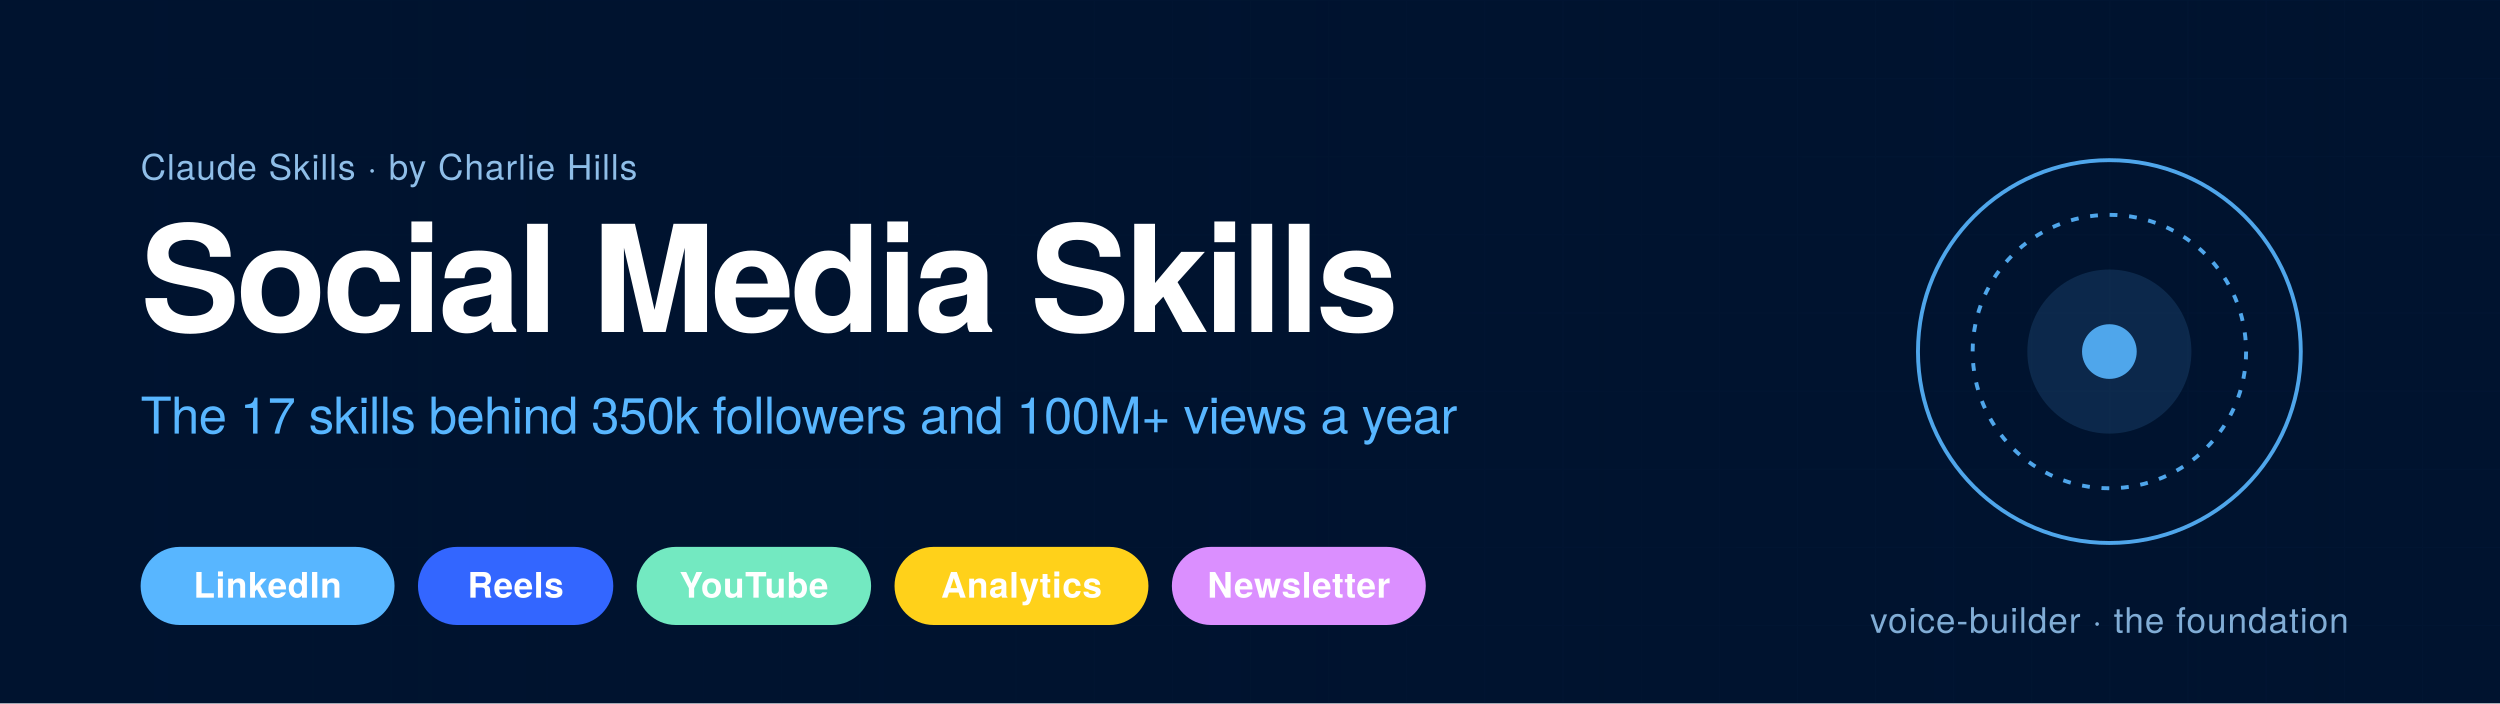
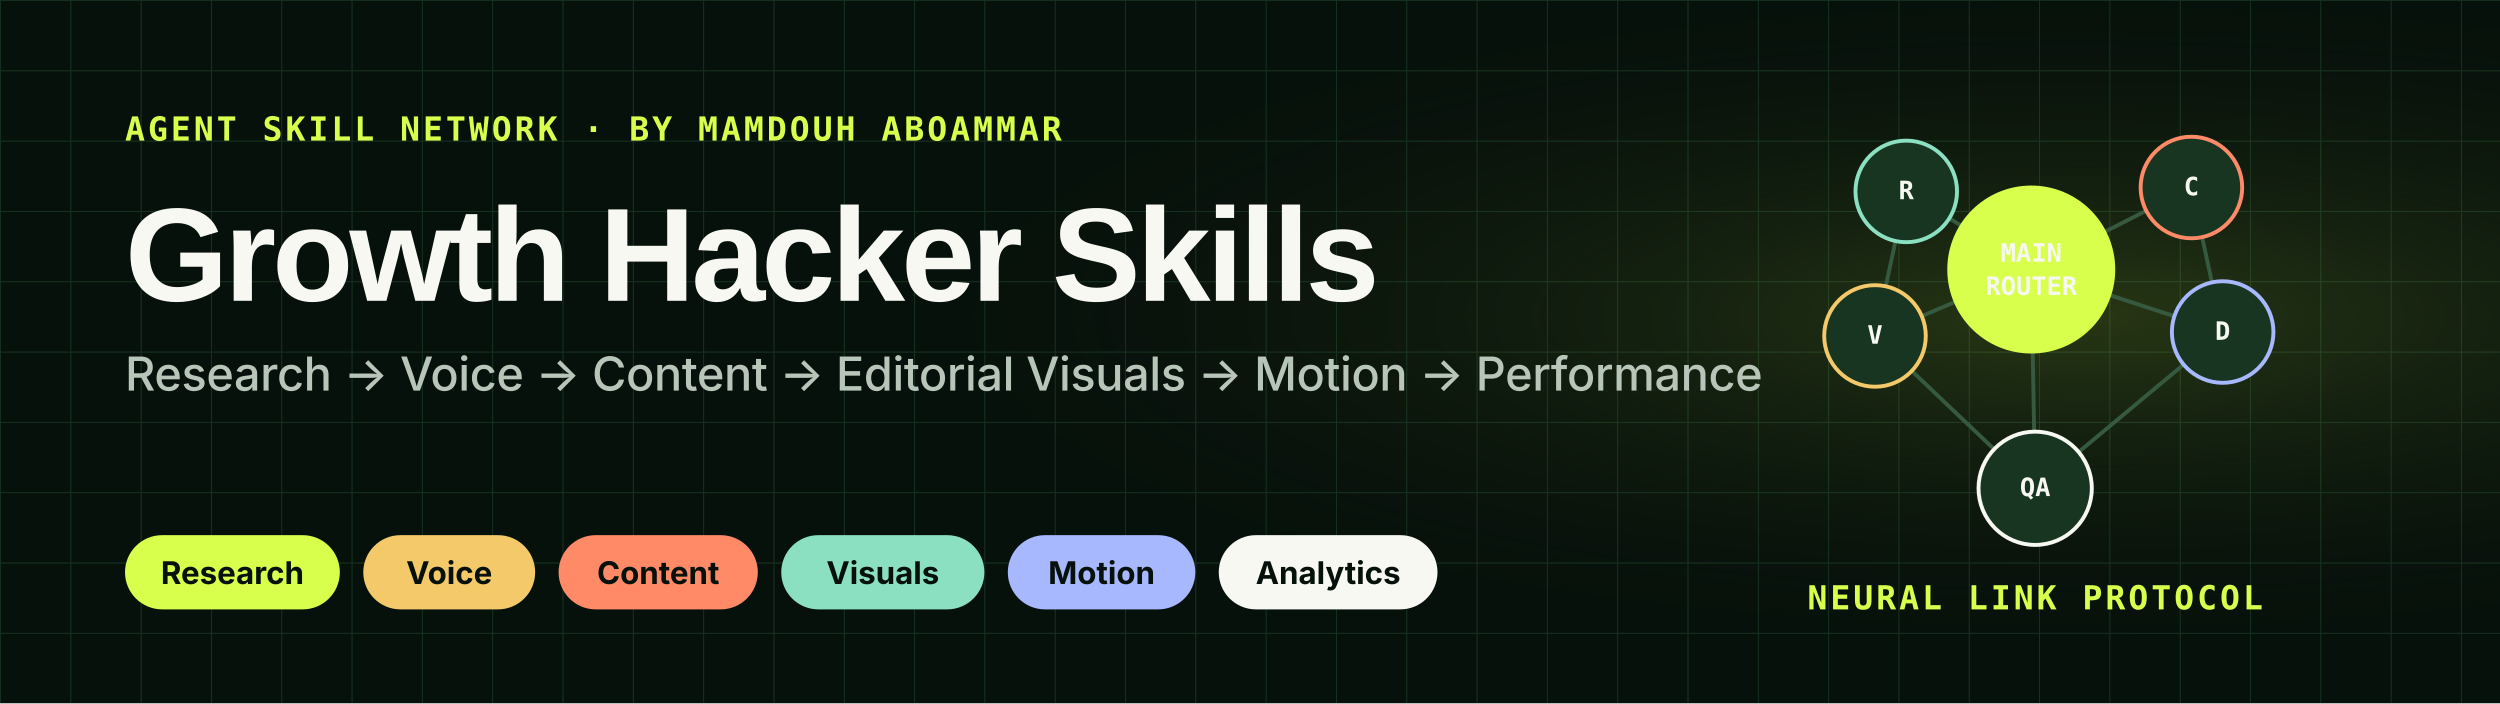
- <svg xmlns="http://www.w3.org/2000/svg" viewBox="0 0 1280 360" role="img" aria-label="Social Media Skills by Charlie Hills">
+ <svg xmlns="http://www.w3.org/2000/svg" viewBox="0 0 1280 360" role="img" aria-label="Growth Hacker Skills by Mamdouh Aboammar">
  <defs>
-     <pattern id="grid" width="40" height="40" patternUnits="userSpaceOnUse">
-       <path d="M 40 0 L 0 0 0 40" fill="none" stroke="#0A2347" stroke-width="1" />
+     <pattern id="grid" width="36" height="36" patternUnits="userSpaceOnUse">
+       <path d="M 36 0 L 0 0 0 36" fill="none" stroke="#16301F" stroke-width="1" />
    </pattern>
-     <linearGradient id="fade" x1="0" y1="0" x2="1" y2="0">
-       <stop offset="0%" stop-color="#00132F" stop-opacity="1" />
-       <stop offset="100%" stop-color="#00132F" stop-opacity="0.85" />
-     </linearGradient>
+     <radialGradient id="glow" cx="83%" cy="45%" r="48%">
+       <stop offset="0%" stop-color="#D7FF4B" stop-opacity="0.16" />
+       <stop offset="100%" stop-color="#07110B" stop-opacity="0" />
+     </radialGradient>
    <style>
-       .t-title { font: 700 76px 'Space Grotesk', 'Helvetica Neue', system-ui, sans-serif; fill: #FFFFFF; letter-spacing: -2px; }
-       .t-sub   { font: 500 26px 'Space Grotesk', 'Helvetica Neue', system-ui, sans-serif; fill: #58B6FF; letter-spacing: -0.3px; }
-       .t-meta  { font: 500 18px 'Space Grotesk', 'Helvetica Neue', system-ui, sans-serif; fill: #8FBEE8; letter-spacing: 0.5px; text-transform: uppercase; }
-       .chip    { font: 600 18px 'Space Grotesk', 'Helvetica Neue', system-ui, sans-serif; fill: #FFFFFF; letter-spacing: 0.3px; }
+       .title { font: 750 68px 'Space Grotesk', 'Helvetica Neue', Arial, sans-serif; fill: #F7F8F2; letter-spacing: -2px; }
+       .sub { font: 500 24px 'Inter', 'Helvetica Neue', Arial, sans-serif; fill: #B8C6BA; letter-spacing: -0.2px; }
+       .meta { font: 650 17px 'IBM Plex Mono', 'SFMono-Regular', monospace; fill: #D7FF4B; letter-spacing: 1.5px; }
+       .chip { font: 650 16px 'Inter', 'Helvetica Neue', Arial, sans-serif; fill: #07110B; }
+       .node { font: 600 13px 'IBM Plex Mono', 'SFMono-Regular', monospace; fill: #F7F8F2; }
    </style>
  </defs>
-   <rect width="1280" height="360" fill="#00132F" />
+   <rect width="1280" height="360" fill="#07110B" />
  <rect width="1280" height="360" fill="url(#grid)" />
-   <rect width="1280" height="360" fill="url(#fade)" />
-   <g transform="translate(72, 92)">
-     <text class="t-meta" x="0" y="0">Claude Skills · by Charlie Hills</text>
-     <text class="t-title" x="0" y="78">Social Media Skills</text>
-     <text class="t-sub" x="0" y="130">The 17 skills behind 350k followers and 100M+ views a year</text>
+   <rect width="1280" height="360" fill="url(#glow)" />
+   <g transform="translate(64, 72)">
+     <text class="meta" x="0" y="0">AGENT SKILL NETWORK · BY MAMDOUH ABOAMMAR</text>
+     <text class="title" x="0" y="82">Growth Hacker Skills</text>
+     <text class="sub" x="0" y="128">Research → Voice → Content → Editorial Visuals → Motion → Performance</text>
  </g>
-   <g transform="translate(72, 280)">
+   <g transform="translate(64, 274)">
    <g>
-       <rect x="0" y="0" width="130" height="40" rx="20" fill="#58B6FF" />
-       <text class="chip" x="65" y="26" text-anchor="middle" fill="#00132F">LinkedIn</text>
+       <rect x="0" y="0" width="110" height="38" rx="19" fill="#D7FF4B" />
+       <text class="chip" x="55" y="25" text-anchor="middle">Research</text>
    </g>
-     <g transform="translate(142, 0)">
-       <rect x="0" y="0" width="100" height="40" rx="20" fill="#3366FF" />
-       <text class="chip" x="50" y="26" text-anchor="middle">Reels</text>
+     <g transform="translate(122, 0)">
+       <rect x="0" y="0" width="88" height="38" rx="19" fill="#F3C969" />
+       <text class="chip" x="44" y="25" text-anchor="middle">Voice</text>
    </g>
-     <g transform="translate(254, 0)">
-       <rect x="0" y="0" width="120" height="40" rx="20" fill="#73E9C1" />
-       <text class="chip" x="60" y="26" text-anchor="middle" fill="#00132F">YouTube</text>
+     <g transform="translate(222, 0)">
+       <rect x="0" y="0" width="102" height="38" rx="19" fill="#FF8A68" />
+       <text class="chip" x="51" y="25" text-anchor="middle">Content</text>
    </g>
-     <g transform="translate(386, 0)">
-       <rect x="0" y="0" width="130" height="40" rx="20" fill="#FFD11A" />
-       <text class="chip" x="65" y="26" text-anchor="middle" fill="#00132F">Analytics</text>
+     <g transform="translate(336, 0)">
+       <rect x="0" y="0" width="104" height="38" rx="19" fill="#8BE0C1" />
+       <text class="chip" x="52" y="25" text-anchor="middle">Visuals</text>
    </g>
-     <g transform="translate(528, 0)">
-       <rect x="0" y="0" width="130" height="40" rx="20" fill="#DB8FFF" />
-       <text class="chip" x="65" y="26" text-anchor="middle" fill="#00132F">Newsletter</text>
+     <g transform="translate(452, 0)">
+       <rect x="0" y="0" width="96" height="38" rx="19" fill="#A7B8FF" />
+       <text class="chip" x="48" y="25" text-anchor="middle">Motion</text>
+     </g>
+     <g transform="translate(560, 0)">
+       <rect x="0" y="0" width="112" height="38" rx="19" fill="#F7F8F2" />
+       <text class="chip" x="56" y="25" text-anchor="middle">Analytics</text>
    </g>
  </g>
-   <g transform="translate(980, 80)" opacity="0.9">
-     <circle cx="100" cy="100" r="98" fill="none" stroke="#58B6FF" stroke-width="2" />
-     <circle cx="100" cy="100" r="70" fill="none" stroke="#58B6FF" stroke-width="2" stroke-dasharray="4 6" />
-     <circle cx="100" cy="100" r="42" fill="#58B6FF" opacity="0.15" />
-     <circle cx="100" cy="100" r="14" fill="#58B6FF" />
-     <text class="t-meta" x="100" y="244" text-anchor="middle" fill="#8FBEE8">voice-builder · the foundation</text>
+   <g transform="translate(918, 54)">
+     <path d="M122 84 L58 44 M122 84 L42 118 M122 84 L204 42 M122 84 L220 116 M122 84 L124 196 M58 44 L42 118 M204 42 L220 116 M42 118 L124 196 M220 116 L124 196" fill="none" stroke="#365A3F" stroke-width="2" />
+     <circle cx="122" cy="84" r="43" fill="#D7FF4B" />
+     <circle cx="58" cy="44" r="26" fill="#173520" stroke="#8BE0C1" stroke-width="2" />
+     <circle cx="42" cy="118" r="26" fill="#173520" stroke="#F3C969" stroke-width="2" />
+     <circle cx="204" cy="42" r="26" fill="#173520" stroke="#FF8A68" stroke-width="2" />
+     <circle cx="220" cy="116" r="26" fill="#173520" stroke="#A7B8FF" stroke-width="2" />
+     <circle cx="124" cy="196" r="29" fill="#173520" stroke="#F7F8F2" stroke-width="2" />
+     <text class="node" x="122" y="80" text-anchor="middle" fill="#07110B">MAIN</text>
+     <text class="node" x="122" y="97" text-anchor="middle" fill="#07110B">ROUTER</text>
+     <text class="node" x="58" y="48" text-anchor="middle">R</text>
+     <text class="node" x="42" y="122" text-anchor="middle">V</text>
+     <text class="node" x="204" y="46" text-anchor="middle">C</text>
+     <text class="node" x="220" y="120" text-anchor="middle">D</text>
+     <text class="node" x="124" y="200" text-anchor="middle">QA</text>
+     <text class="meta" x="124" y="258" text-anchor="middle">NEURAL LINK PROTOCOL</text>
  </g>
</svg>
